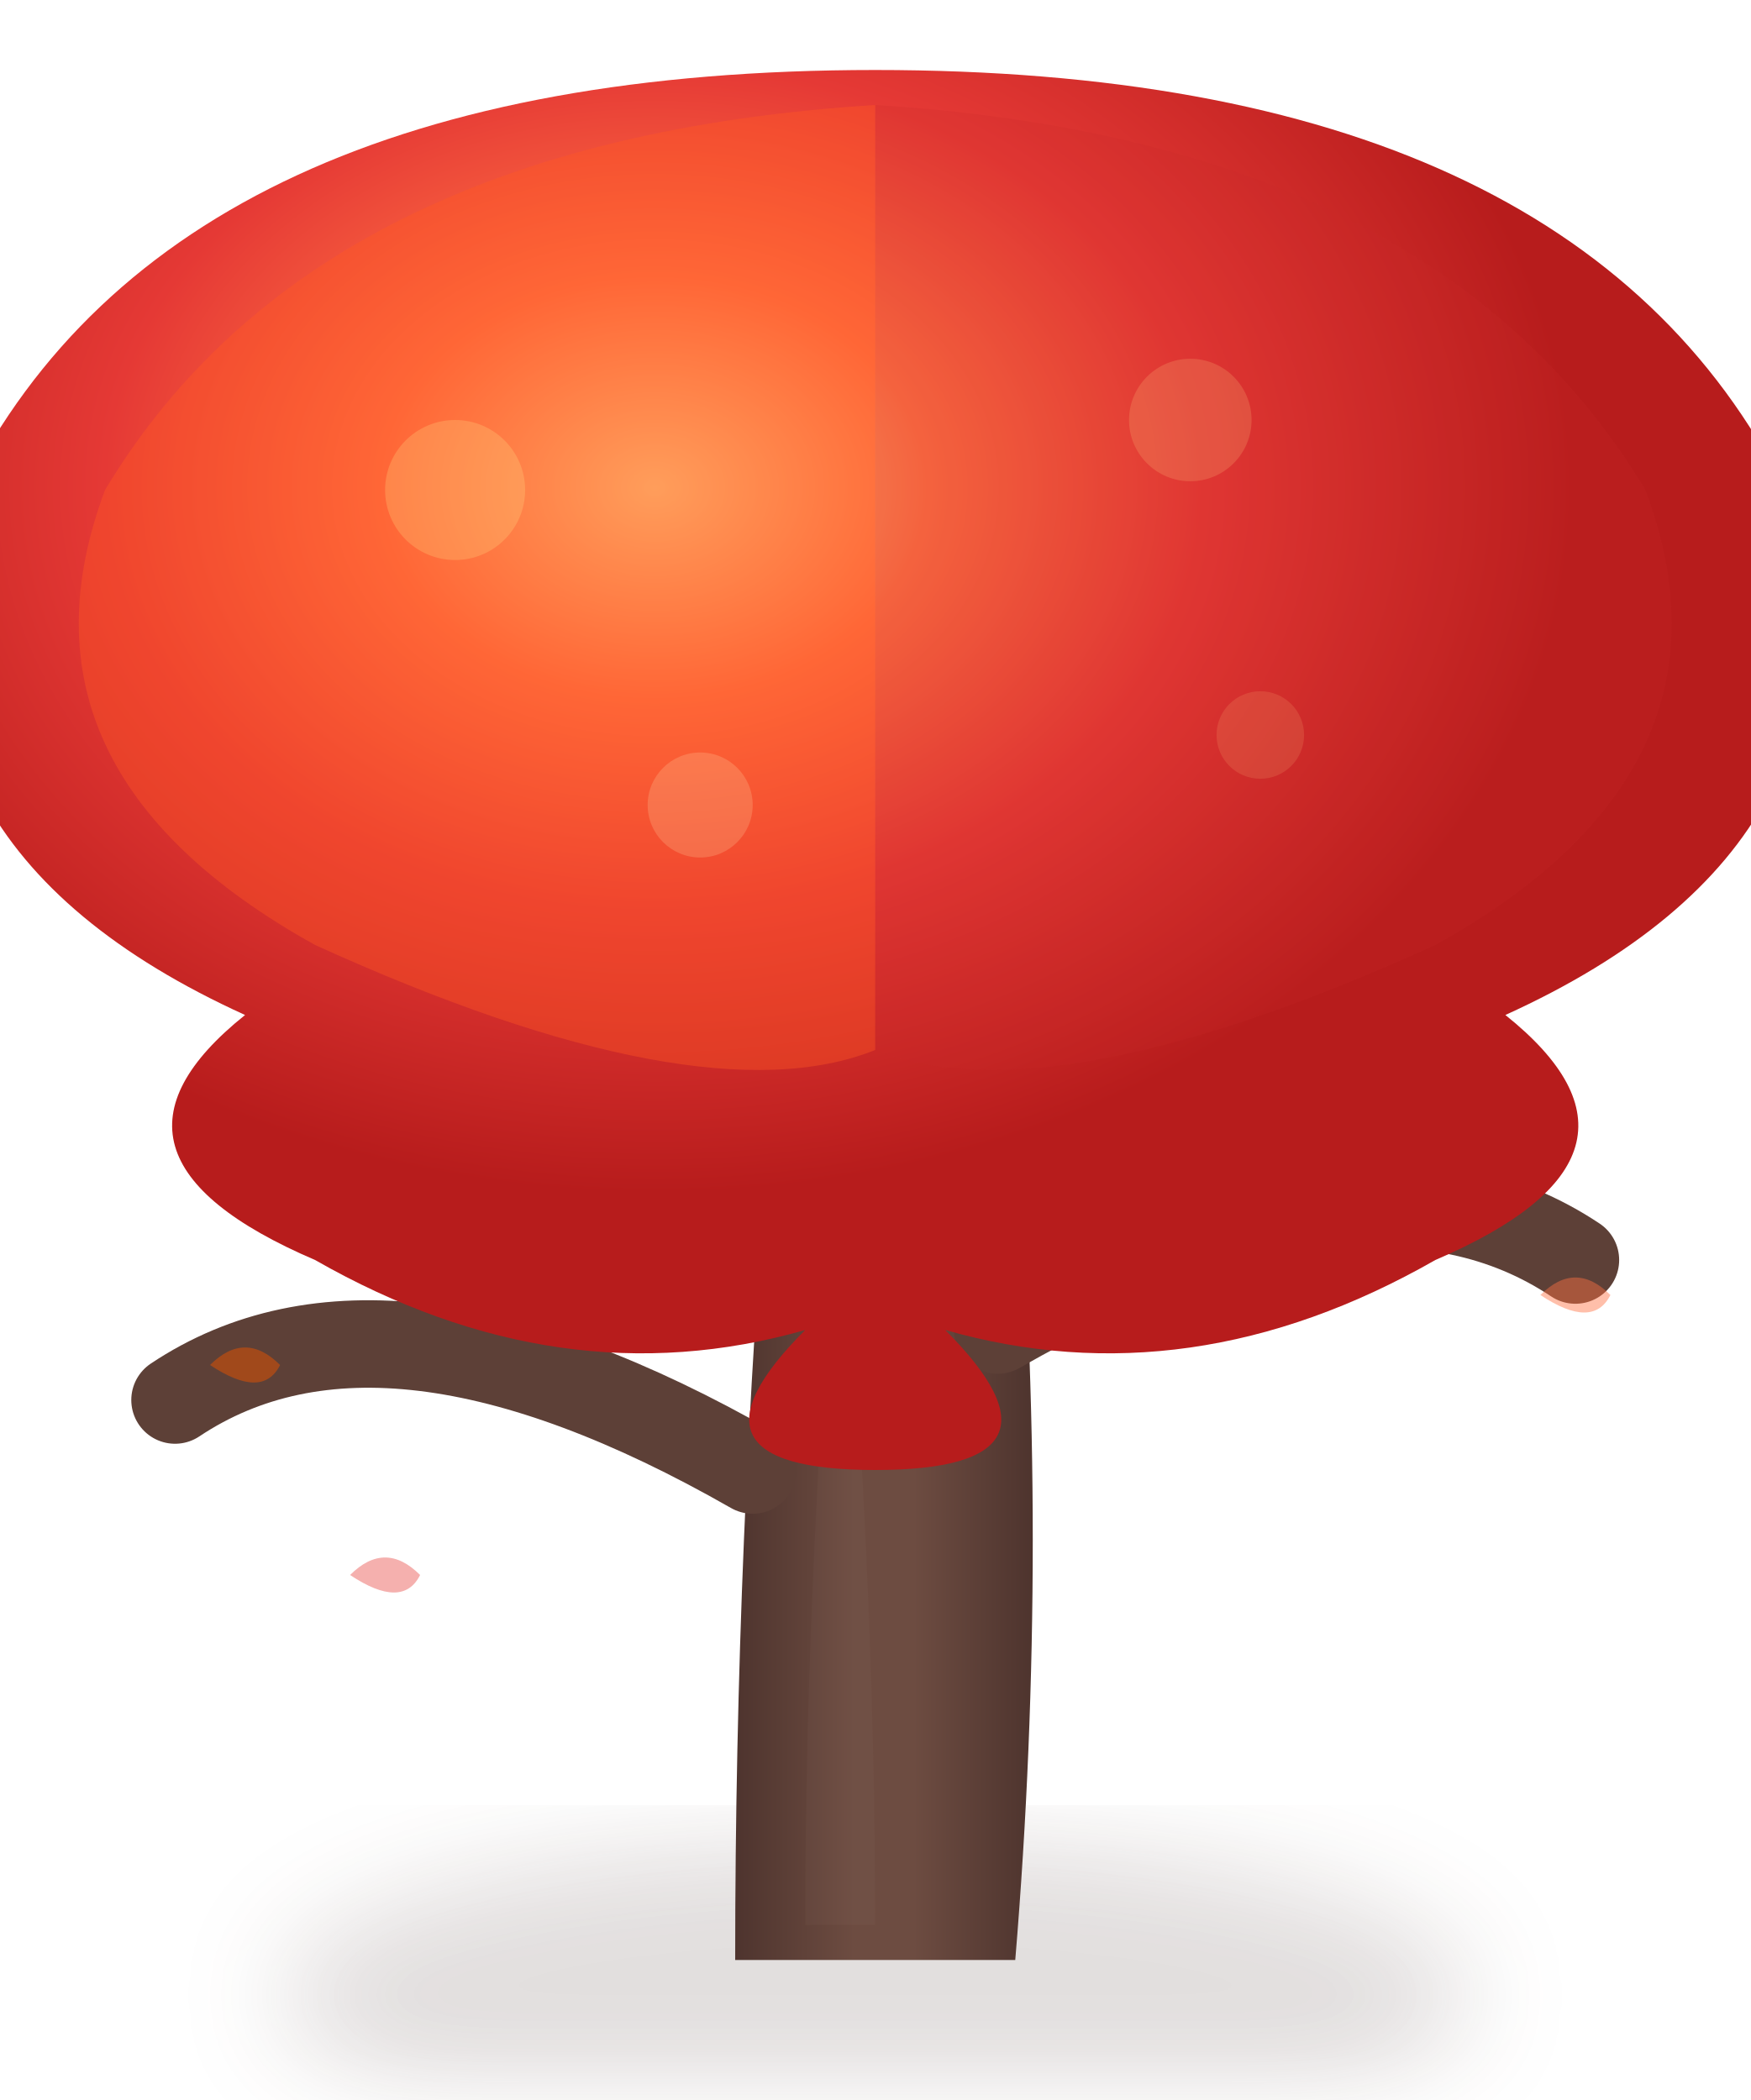
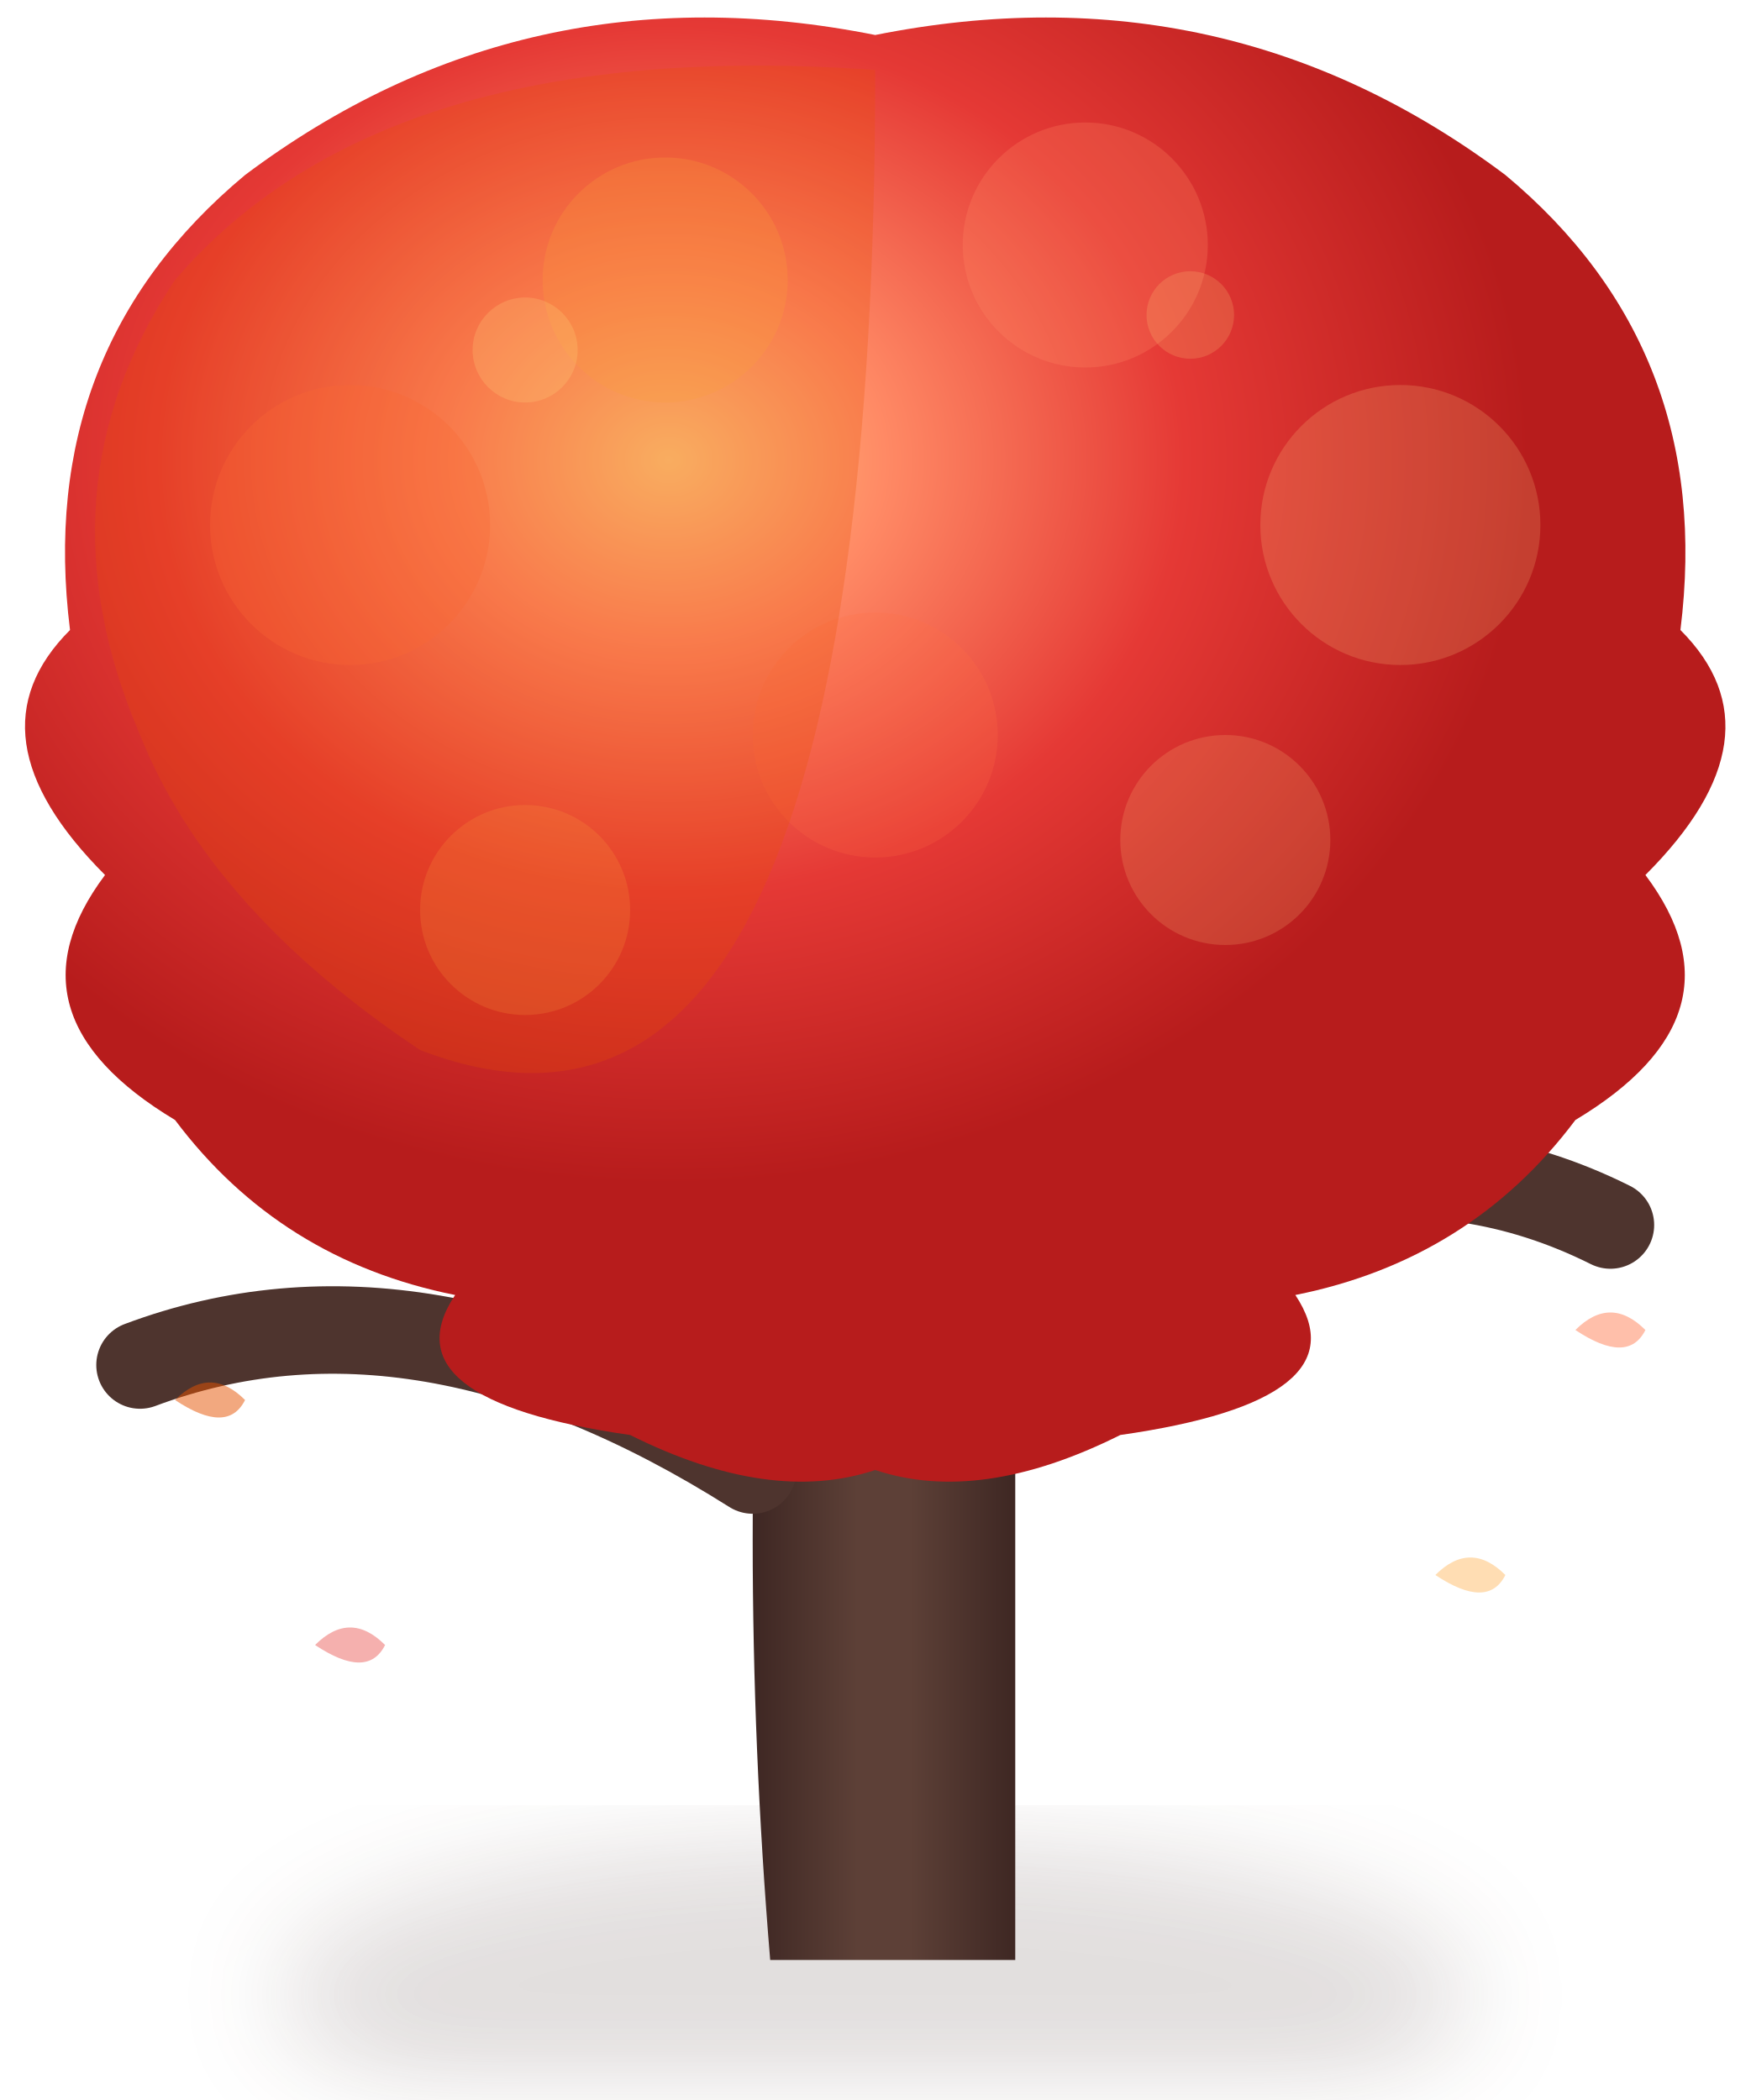
<svg xmlns="http://www.w3.org/2000/svg" viewBox="0 0 100 120">
  <defs>
    <radialGradient id="cG" cx="38%" cy="30%">
      <stop offset="0%" stop-color="#FFCC80" />
-       <stop offset="30%" stop-color="#FF7043" />
+       <stop offset="25%" stop-color="#FF8A65" />
      <stop offset="60%" stop-color="#E53935" />
      <stop offset="100%" stop-color="#B71C1C" />
    </radialGradient>
    <linearGradient id="tG" x1="0" y1="0" x2="1" y2="0">
-       <stop offset="0%" stop-color="#4E342E" />
-       <stop offset="40%" stop-color="#6D4C41" />
-       <stop offset="60%" stop-color="#6D4C41" />
-       <stop offset="100%" stop-color="#4E342E" />
+       <stop offset="0%" stop-color="#3E2723" />
+       <stop offset="40%" stop-color="#5D4037" />
+       <stop offset="60%" stop-color="#5D4037" />
+       <stop offset="100%" stop-color="#3E2723" />
    </linearGradient>
    <filter id="s">
      <feGaussianBlur stdDeviation="3" />
    </filter>
  </defs>
  <ellipse cx="50" cy="114" rx="34" ry="9" fill="#3E2723" opacity="0.15" filter="url(#s)" />
-   <path d="M42 112 Q42 88 44 64 Q46 62 54 62 Q56 62 58 64 Q60 88 58 112Z" fill="url(#tG)" />
-   <path d="M46 110 Q46 90 48 66 Q50 90 50 110Z" fill="#8D6E63" opacity="0.1" />
-   <path d="M43 84 Q22 72 10 80" stroke="#5D4037" stroke-width="5" fill="none" stroke-linecap="round" />
-   <path d="M57 76 Q78 64 90 72" stroke="#5D4037" stroke-width="5" fill="none" stroke-linecap="round" />
-   <path d="M44 70 Q36 62 30 64" stroke="#5D4037" stroke-width="3" fill="none" stroke-linecap="round" />
-   <path d="M50 4 Q10 4 -2 28 Q-8 48 14 58 Q4 66 18 72 Q32 80 46 76 Q38 84 50 84 Q62 84 54 76 Q68 80 82 72 Q96 66 86 58 Q108 48 102 28 Q90 4 50 4Z" fill="url(#cG)" />
-   <path d="M50 6 Q18 8 6 28 Q0 44 18 54 Q40 64 50 60 Q50 30 50 6Z" fill="#FF5722" opacity="0.4" />
-   <path d="M50 6 Q82 8 94 28 Q100 44 82 54 Q60 64 50 60 Q50 30 50 6Z" fill="#C62828" opacity="0.2" />
-   <circle cx="26" cy="28" r="4" fill="#FFE082" opacity="0.25" />
-   <circle cx="68" cy="24" r="3.5" fill="#FFCC80" opacity="0.2" />
-   <circle cx="40" cy="46" r="3" fill="#FFF9C4" opacity="0.18" />
-   <circle cx="72" cy="42" r="2.5" fill="#FFCC80" opacity="0.15" />
-   <path d="M12 78 Q14 76 16 78 Q15 80 12 78Z" fill="#E65100" opacity="0.5" />
-   <path d="M88 74 Q90 72 92 74 Q91 76 88 74Z" fill="#FF7043" opacity="0.45" />
-   <path d="M20 90 Q22 88 24 90 Q23 92 20 90Z" fill="#E53935" opacity="0.4" />
+   <path d="M44 112 Q42 88 44 64 Q46 62 54 62 Q56 62 58 64 Q58 88 58 112Z" fill="url(#tG)" />
+   <path d="M43 84 Q24 72 8 78" stroke="#4E342E" stroke-width="5" fill="none" stroke-linecap="round" />
+   <path d="M57 76 Q76 62 92 70" stroke="#4E342E" stroke-width="5" fill="none" stroke-linecap="round" />
+   <path d="M44 72 Q34 62 26 64" stroke="#5D4037" stroke-width="3.5" fill="none" stroke-linecap="round" />
+   <path d="M56 68 Q64 58 74 60" stroke="#5D4037" stroke-width="3" fill="none" stroke-linecap="round" />
+   <path d="M50 2 Q30 -2 14 10 Q2 20 4 36 Q-2 42 6 50 Q0 58 10 64 Q16 72 26 74 Q22 80 36 82 Q44 86 50 84 Q56 86 64 82 Q78 80 74 74 Q84 72 90 64 Q100 58 94 50 Q102 42 96 36 Q98 20 86 10 Q70 -2 50 2Z" fill="url(#cG)" />
+   <circle cx="20" cy="30" r="8" fill="#FF7043" opacity="0.3" />
+   <circle cx="38" cy="16" r="7" fill="#FFB74D" opacity="0.25" />
+   <circle cx="62" cy="14" r="7" fill="#FF8A65" opacity="0.25" />
+   <circle cx="80" cy="30" r="8" fill="#FFCC80" opacity="0.2" />
+   <circle cx="50" cy="42" r="7" fill="#FF7043" opacity="0.2" />
+   <circle cx="30" cy="52" r="6" fill="#FFB74D" opacity="0.2" />
+   <circle cx="70" cy="48" r="6" fill="#FFCC80" opacity="0.18" />
+   <path d="M50 4 Q22 2 10 16 Q2 28 8 42 Q12 52 24 60 Q50 70 50 4Z" fill="#E65100" opacity="0.25" />
+   <circle cx="30" cy="20" r="3" fill="#FFE082" opacity="0.2" />
+   <circle cx="68" cy="18" r="2.5" fill="#FFE082" opacity="0.18" />
+   <path d="M10 80 Q12 78 14 80 Q13 82 10 80Z" fill="#E65100" opacity="0.5" />
+   <path d="M90 76 Q92 74 94 76 Q93 78 90 76Z" fill="#FF7043" opacity="0.45" />
+   <path d="M18 94 Q20 92 22 94 Q21 96 18 94Z" fill="#E53935" opacity="0.4" />
+   <path d="M82 90 Q84 88 86 90 Q85 92 82 90Z" fill="#FFAB40" opacity="0.4" />
</svg>
